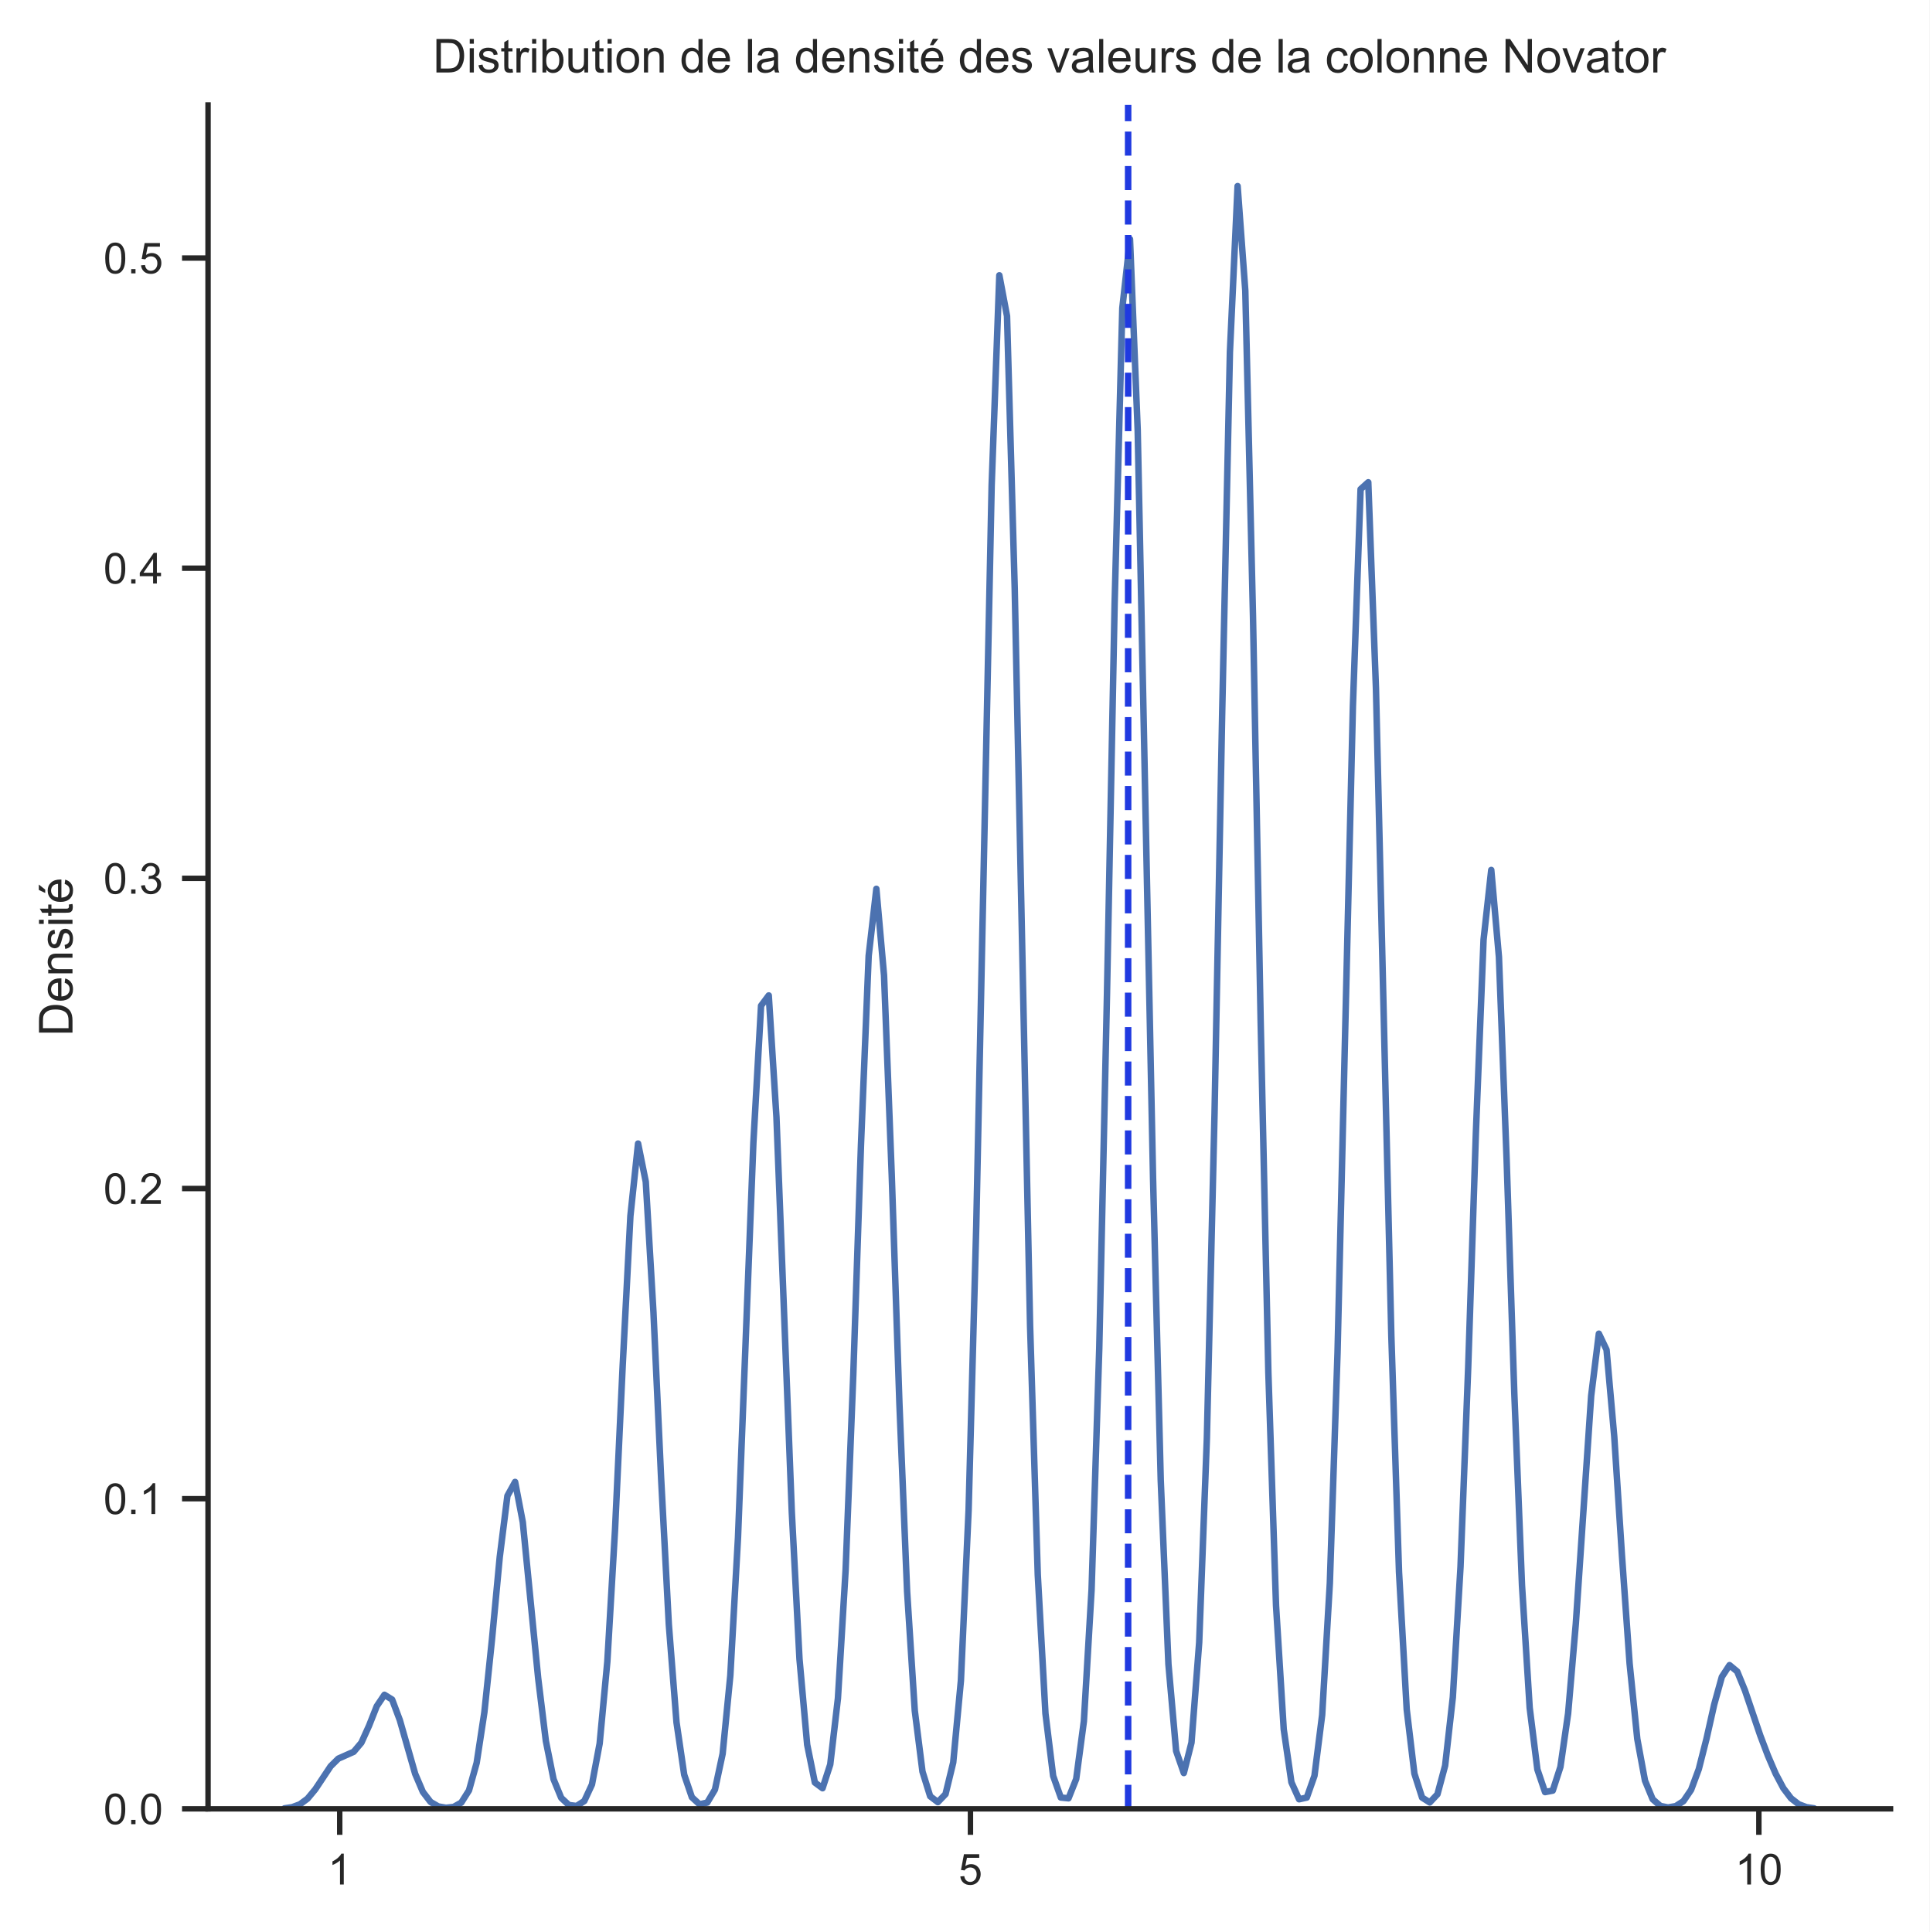
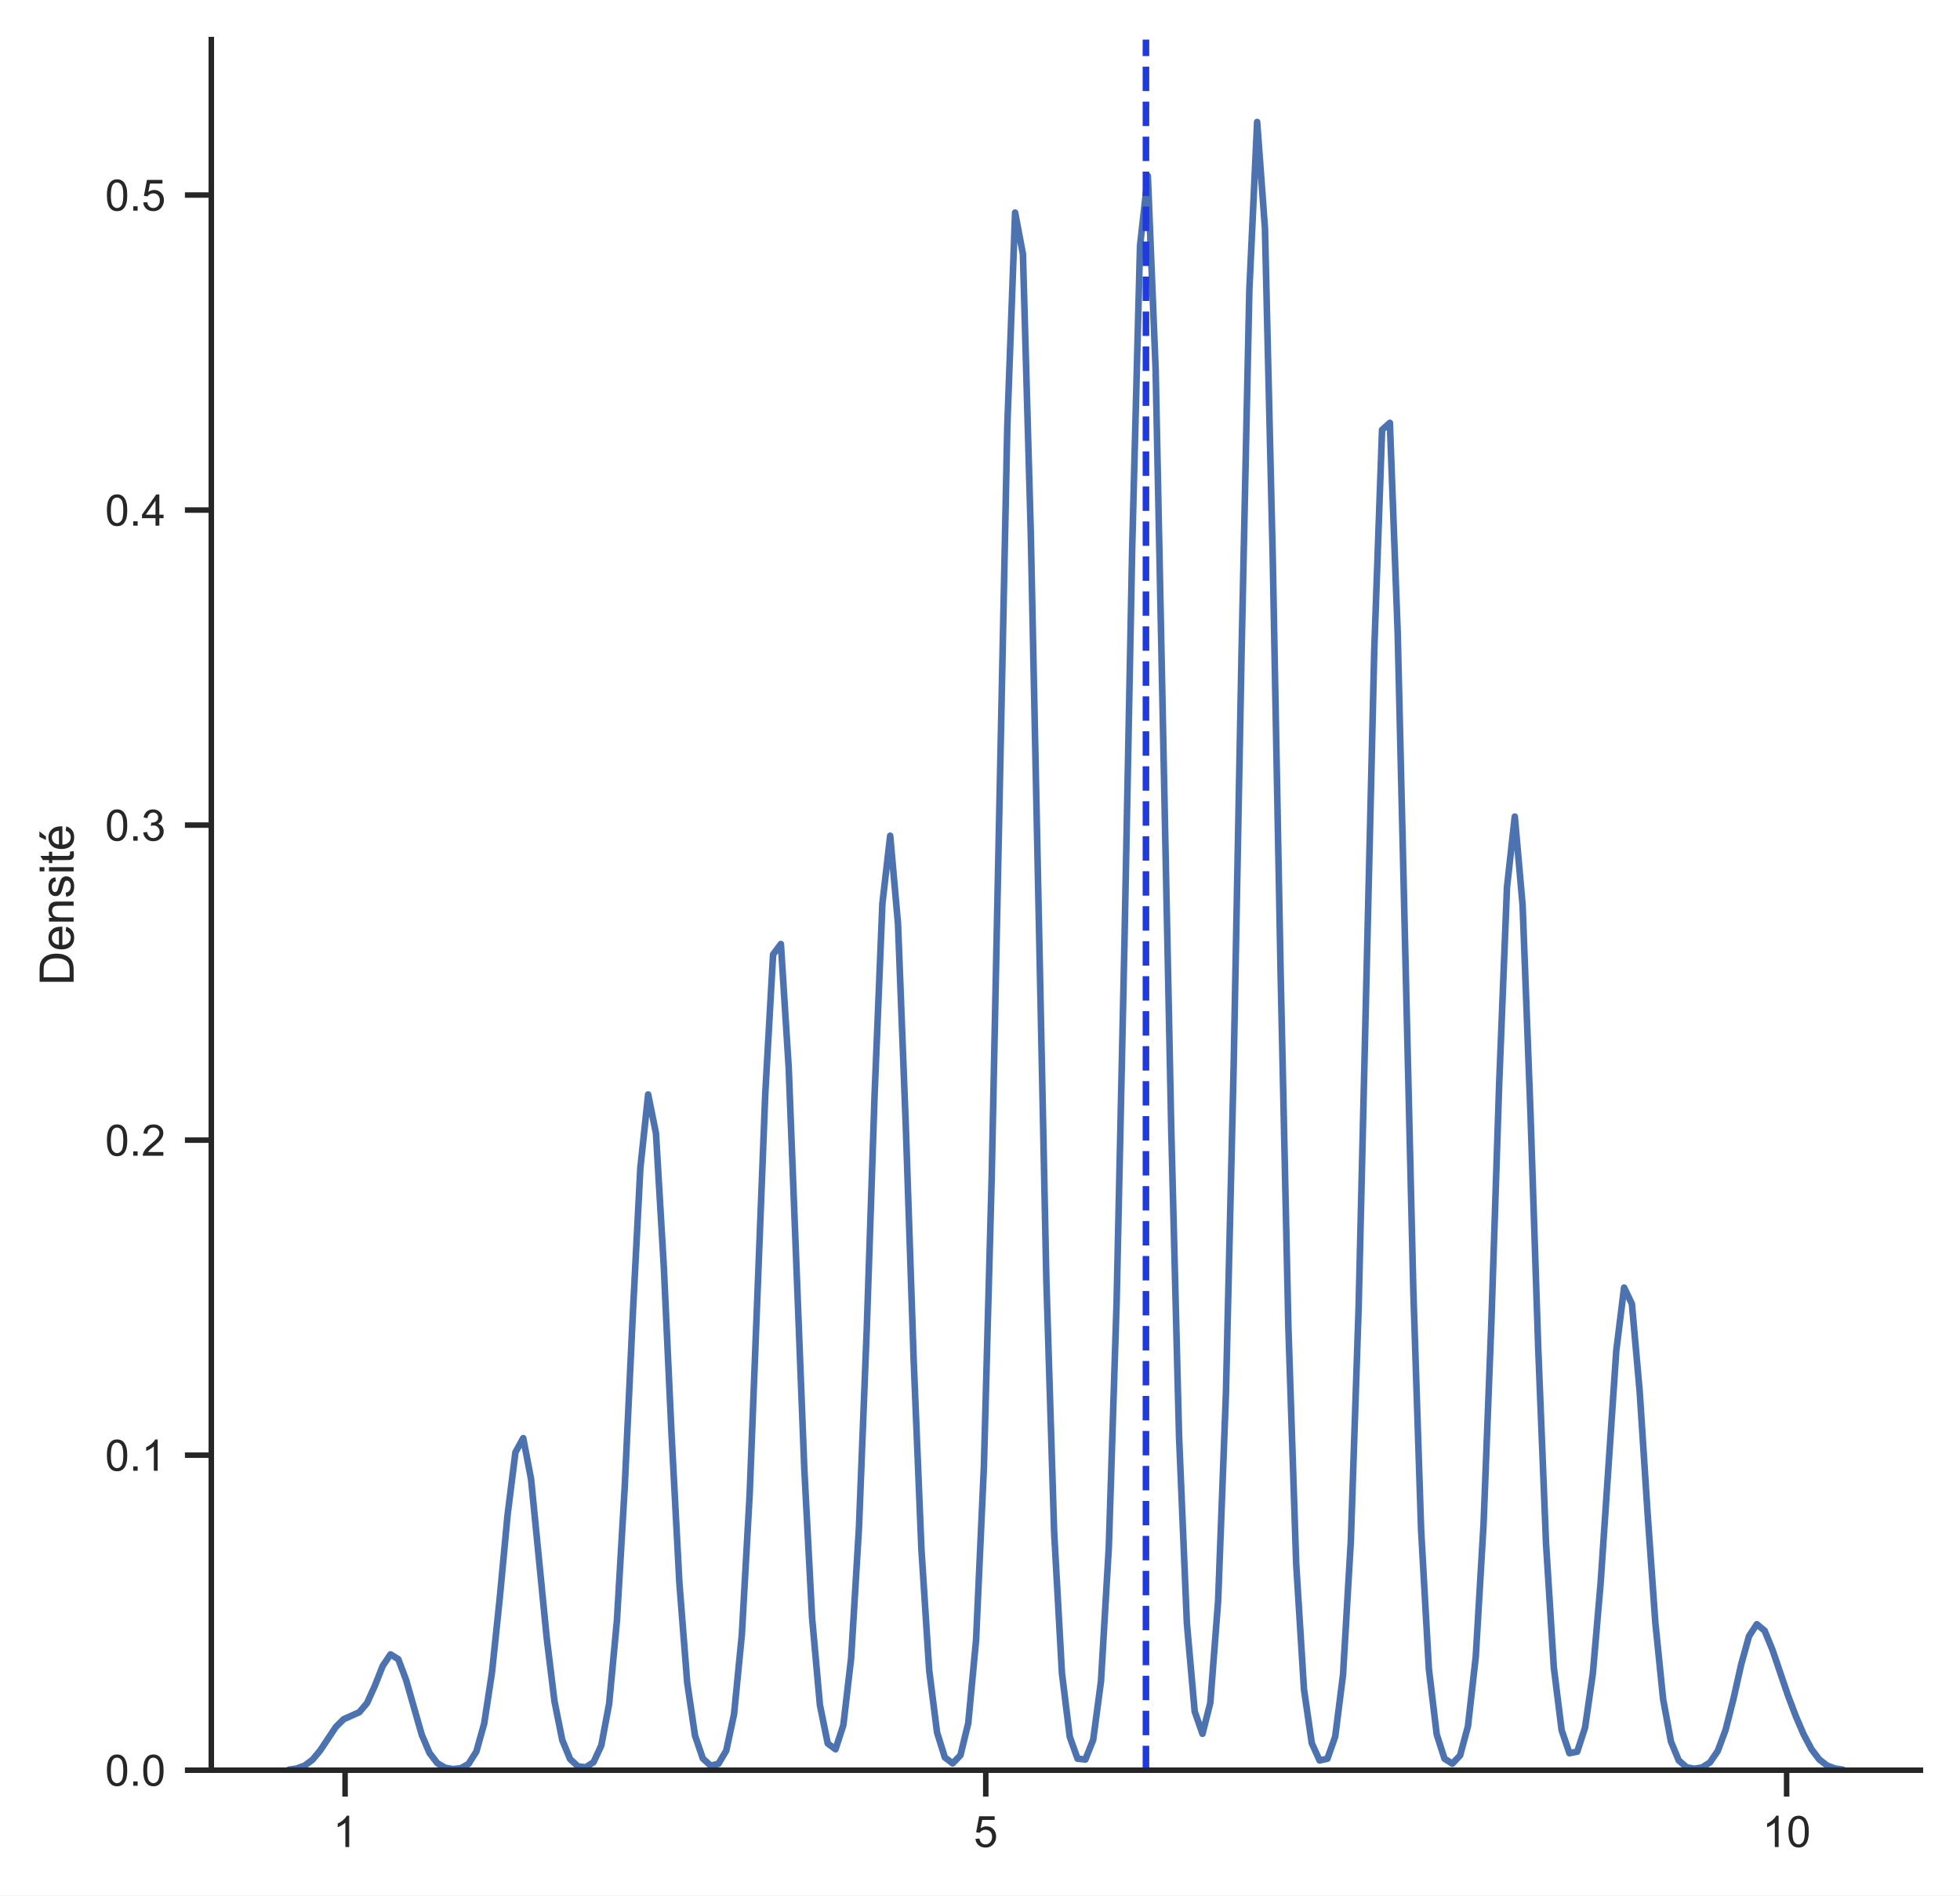
- <svg xmlns="http://www.w3.org/2000/svg" xmlns:xlink="http://www.w3.org/1999/xlink" width="356.254pt" height="356.765pt" viewBox="0 0 356.254 356.765" version="1.1">
+ <svg xmlns="http://www.w3.org/2000/svg" xmlns:xlink="http://www.w3.org/1999/xlink" width="356.254pt" height="344.581pt" viewBox="0 0 356.254 344.581" version="1.1">
  <defs>
    <style type="text/css">*{stroke-linejoin: round; stroke-linecap: butt}</style>
  </defs>
  <g id="figure_1">
    <g id="patch_1">
-       <path d="M -0 356.765  L 356.254 356.765  L 356.254 0  L -0 0  z " style="fill: #ffffff" />
+       <path d="M -0 344.581  L 356.254 344.581  L 356.254 0  L -0 0  z " style="fill: #ffffff" />
    </g>
    <g id="axes_1">
      <g id="patch_2">
-         <path d="M 38.41 334.022  L 349.054 334.022  L 349.054 19.384  L 38.41 19.384  z " style="fill: #ffffff" />
+         <path d="M 38.41 321.838  L 349.054 321.838  L 349.054 7.2  L 38.41 7.2  z " style="fill: #ffffff" />
      </g>
      <g id="matplotlib.axis_1">
        <g id="xtick_1">
          <g id="line2d_1">
            <defs>
-               <path id="mf7c94ade2d" d="M 0 0  L 0 4.8  " style="stroke: #262626" />
+               <path id="mbf7288bf79" d="M 0 0  L 0 4.8  " style="stroke: #262626" />
            </defs>
            <g>
-               <use xlink:href="#mf7c94ade2d" x="62.723" y="334.022" style="fill: #262626; stroke: #262626" />
+               <use xlink:href="#mbf7288bf79" x="62.723" y="321.838" style="fill: #262626; stroke: #262626" />
            </g>
          </g>
          <g id="text_1">
-             <g style="fill: #262626" transform="translate(60.52093 347.9909) scale(0.0792 -0.0792)">
+             <g style="fill: #262626" transform="translate(60.52093 335.8066) scale(0.0792 -0.0792)">
              <defs>
                <path id="ArialMT-31" d="M 2384 0  L 1822 0  L 1822 3584  Q 1619 3391 1289 3197  Q 959 3003 697 2906  L 697 3450  Q 1169 3672 1522 3987  Q 1875 4303 2022 4600  L 2384 4600  L 2384 0  z " transform="scale(0.015625)" />
              </defs>
              <use xlink:href="#ArialMT-31" />
            </g>
          </g>
        </g>
        <g id="xtick_2">
          <g id="line2d_2">
            <g>
-               <use xlink:href="#mf7c94ade2d" x="179.176" y="334.022" style="fill: #262626; stroke: #262626" />
+               <use xlink:href="#mbf7288bf79" x="179.176" y="321.838" style="fill: #262626; stroke: #262626" />
            </g>
          </g>
          <g id="text_2">
-             <g style="fill: #262626" transform="translate(176.9736 347.9909) scale(0.0792 -0.0792)">
+             <g style="fill: #262626" transform="translate(176.9736 335.8066) scale(0.0792 -0.0792)">
              <defs>
                <path id="ArialMT-35" d="M 266 1200  L 856 1250  Q 922 819 1161 601  Q 1400 384 1738 384  Q 2144 384 2425 690  Q 2706 997 2706 1503  Q 2706 1984 2436 2262  Q 2166 2541 1728 2541  Q 1456 2541 1237 2417  Q 1019 2294 894 2097  L 366 2166  L 809 4519  L 3088 4519  L 3088 3981  L 1259 3981  L 1013 2750  Q 1425 3038 1878 3038  Q 2478 3038 2890 2622  Q 3303 2206 3303 1553  Q 3303 931 2941 478  Q 2500 -78 1738 -78  Q 1113 -78 717 272  Q 322 622 266 1200  z " transform="scale(0.015625)" />
              </defs>
              <use xlink:href="#ArialMT-35" />
            </g>
          </g>
        </g>
        <g id="xtick_3">
          <g id="line2d_3">
            <g>
-               <use xlink:href="#mf7c94ade2d" x="324.741" y="334.022" style="fill: #262626; stroke: #262626" />
+               <use xlink:href="#mbf7288bf79" x="324.741" y="321.838" style="fill: #262626; stroke: #262626" />
            </g>
          </g>
          <g id="text_3">
-             <g style="fill: #262626" transform="translate(320.3372 347.9909) scale(0.0792 -0.0792)">
+             <g style="fill: #262626" transform="translate(320.3372 335.8066) scale(0.0792 -0.0792)">
              <defs>
                <path id="ArialMT-30" d="M 266 2259  Q 266 3072 433 3567  Q 600 4063 929 4331  Q 1259 4600 1759 4600  Q 2128 4600 2406 4451  Q 2684 4303 2865 4023  Q 3047 3744 3150 3342  Q 3253 2941 3253 2259  Q 3253 1453 3087 958  Q 2922 463 2592 192  Q 2263 -78 1759 -78  Q 1097 -78 719 397  Q 266 969 266 2259  z M 844 2259  Q 844 1131 1108 757  Q 1372 384 1759 384  Q 2147 384 2411 759  Q 2675 1134 2675 2259  Q 2675 3391 2411 3762  Q 2147 4134 1753 4134  Q 1366 4134 1134 3806  Q 844 3388 844 2259  z " transform="scale(0.015625)" />
              </defs>
              <use xlink:href="#ArialMT-31" />
              <use xlink:href="#ArialMT-30" x="55.615" />
            </g>
          </g>
        </g>
      </g>
      <g id="matplotlib.axis_2">
        <g id="ytick_1">
          <g id="line2d_4">
            <defs>
-               <path id="ma21a611c35" d="M 0 0  L -4.8 0  " style="stroke: #262626" />
+               <path id="mdb43eb46e6" d="M 0 0  L -4.8 0  " style="stroke: #262626" />
            </defs>
            <g>
-               <use xlink:href="#ma21a611c35" x="38.41" y="334.022" style="fill: #262626; stroke: #262626" />
+               <use xlink:href="#mdb43eb46e6" x="38.41" y="321.838" style="fill: #262626; stroke: #262626" />
            </g>
          </g>
          <g id="text_4">
-             <g style="fill: #262626" transform="translate(19.10155 336.8564) scale(0.0792 -0.0792)">
+             <g style="fill: #262626" transform="translate(19.10155 324.6721) scale(0.0792 -0.0792)">
              <defs>
                <path id="ArialMT-2e" d="M 581 0  L 581 641  L 1222 641  L 1222 0  L 581 0  z " transform="scale(0.015625)" />
              </defs>
              <use xlink:href="#ArialMT-30" />
              <use xlink:href="#ArialMT-2e" x="55.615" />
              <use xlink:href="#ArialMT-30" x="83.398" />
            </g>
          </g>
        </g>
        <g id="ytick_2">
          <g id="line2d_5">
            <g>
-               <use xlink:href="#ma21a611c35" x="38.41" y="276.747" style="fill: #262626; stroke: #262626" />
+               <use xlink:href="#mdb43eb46e6" x="38.41" y="264.563" style="fill: #262626; stroke: #262626" />
            </g>
          </g>
          <g id="text_5">
-             <g style="fill: #262626" transform="translate(19.10155 279.5814) scale(0.0792 -0.0792)">
+             <g style="fill: #262626" transform="translate(19.10155 267.3971) scale(0.0792 -0.0792)">
              <use xlink:href="#ArialMT-30" />
              <use xlink:href="#ArialMT-2e" x="55.615" />
              <use xlink:href="#ArialMT-31" x="83.398" />
            </g>
          </g>
        </g>
        <g id="ytick_3">
          <g id="line2d_6">
            <g>
-               <use xlink:href="#ma21a611c35" x="38.41" y="219.472" style="fill: #262626; stroke: #262626" />
+               <use xlink:href="#mdb43eb46e6" x="38.41" y="207.288" style="fill: #262626; stroke: #262626" />
            </g>
          </g>
          <g id="text_6">
-             <g style="fill: #262626" transform="translate(19.10155 222.3064) scale(0.0792 -0.0792)">
+             <g style="fill: #262626" transform="translate(19.10155 210.122) scale(0.0792 -0.0792)">
              <defs>
                <path id="ArialMT-32" d="M 3222 541  L 3222 0  L 194 0  Q 188 203 259 391  Q 375 700 629 1000  Q 884 1300 1366 1694  Q 2113 2306 2375 2664  Q 2638 3022 2638 3341  Q 2638 3675 2398 3904  Q 2159 4134 1775 4134  Q 1369 4134 1125 3890  Q 881 3647 878 3216  L 300 3275  Q 359 3922 746 4261  Q 1134 4600 1788 4600  Q 2447 4600 2831 4234  Q 3216 3869 3216 3328  Q 3216 3053 3103 2787  Q 2991 2522 2730 2228  Q 2469 1934 1863 1422  Q 1356 997 1212 845  Q 1069 694 975 541  L 3222 541  z " transform="scale(0.015625)" />
              </defs>
              <use xlink:href="#ArialMT-30" />
              <use xlink:href="#ArialMT-2e" x="55.615" />
              <use xlink:href="#ArialMT-32" x="83.398" />
            </g>
          </g>
        </g>
        <g id="ytick_4">
          <g id="line2d_7">
            <g>
-               <use xlink:href="#ma21a611c35" x="38.41" y="162.197" style="fill: #262626; stroke: #262626" />
+               <use xlink:href="#mdb43eb46e6" x="38.41" y="150.012" style="fill: #262626; stroke: #262626" />
            </g>
          </g>
          <g id="text_7">
-             <g style="fill: #262626" transform="translate(19.10155 165.0313) scale(0.0792 -0.0792)">
+             <g style="fill: #262626" transform="translate(19.10155 152.847) scale(0.0792 -0.0792)">
              <defs>
                <path id="ArialMT-33" d="M 269 1209  L 831 1284  Q 928 806 1161 595  Q 1394 384 1728 384  Q 2125 384 2398 659  Q 2672 934 2672 1341  Q 2672 1728 2419 1979  Q 2166 2231 1775 2231  Q 1616 2231 1378 2169  L 1441 2663  Q 1497 2656 1531 2656  Q 1891 2656 2178 2843  Q 2466 3031 2466 3422  Q 2466 3731 2256 3934  Q 2047 4138 1716 4138  Q 1388 4138 1169 3931  Q 950 3725 888 3313  L 325 3413  Q 428 3978 793 4289  Q 1159 4600 1703 4600  Q 2078 4600 2393 4439  Q 2709 4278 2876 4000  Q 3044 3722 3044 3409  Q 3044 3113 2884 2869  Q 2725 2625 2413 2481  Q 2819 2388 3044 2092  Q 3269 1797 3269 1353  Q 3269 753 2831 336  Q 2394 -81 1725 -81  Q 1122 -81 723 278  Q 325 638 269 1209  z " transform="scale(0.015625)" />
              </defs>
              <use xlink:href="#ArialMT-30" />
              <use xlink:href="#ArialMT-2e" x="55.615" />
              <use xlink:href="#ArialMT-33" x="83.398" />
            </g>
          </g>
        </g>
        <g id="ytick_5">
          <g id="line2d_8">
            <g>
-               <use xlink:href="#ma21a611c35" x="38.41" y="104.922" style="fill: #262626; stroke: #262626" />
+               <use xlink:href="#mdb43eb46e6" x="38.41" y="92.737" style="fill: #262626; stroke: #262626" />
            </g>
          </g>
          <g id="text_8">
-             <g style="fill: #262626" transform="translate(19.10155 107.7563) scale(0.0792 -0.0792)">
+             <g style="fill: #262626" transform="translate(19.10155 95.57193) scale(0.0792 -0.0792)">
              <defs>
                <path id="ArialMT-34" d="M 2069 0  L 2069 1097  L 81 1097  L 81 1613  L 2172 4581  L 2631 4581  L 2631 1613  L 3250 1613  L 3250 1097  L 2631 1097  L 2631 0  L 2069 0  z M 2069 1613  L 2069 3678  L 634 1613  L 2069 1613  z " transform="scale(0.015625)" />
              </defs>
              <use xlink:href="#ArialMT-30" />
              <use xlink:href="#ArialMT-2e" x="55.615" />
              <use xlink:href="#ArialMT-34" x="83.398" />
            </g>
          </g>
        </g>
        <g id="ytick_6">
          <g id="line2d_9">
            <g>
-               <use xlink:href="#ma21a611c35" x="38.41" y="47.647" style="fill: #262626; stroke: #262626" />
+               <use xlink:href="#mdb43eb46e6" x="38.41" y="35.462" style="fill: #262626; stroke: #262626" />
            </g>
          </g>
          <g id="text_9">
-             <g style="fill: #262626" transform="translate(19.10155 50.48123) scale(0.0792 -0.0792)">
+             <g style="fill: #262626" transform="translate(19.10155 38.29689) scale(0.0792 -0.0792)">
              <use xlink:href="#ArialMT-30" />
              <use xlink:href="#ArialMT-2e" x="55.615" />
              <use xlink:href="#ArialMT-35" x="83.398" />
            </g>
          </g>
        </g>
        <g id="text_10">
-           <g style="fill: #262626" transform="translate(13.38435 191.35) rotate(-90) scale(0.0864 -0.0864)">
+           <g style="fill: #262626" transform="translate(13.38435 179.1656) rotate(-90) scale(0.0864 -0.0864)">
            <defs>
              <path id="ArialMT-44" d="M 494 0  L 494 4581  L 2072 4581  Q 2606 4581 2888 4516  Q 3281 4425 3559 4188  Q 3922 3881 4101 3404  Q 4281 2928 4281 2316  Q 4281 1794 4159 1391  Q 4038 988 3847 723  Q 3656 459 3429 307  Q 3203 156 2883 78  Q 2563 0 2147 0  L 494 0  z M 1100 541  L 2078 541  Q 2531 541 2789 625  Q 3047 709 3200 863  Q 3416 1078 3536 1442  Q 3656 1806 3656 2325  Q 3656 3044 3420 3430  Q 3184 3816 2847 3947  Q 2603 4041 2063 4041  L 1100 4041  L 1100 541  z " transform="scale(0.015625)" />
              <path id="ArialMT-65" d="M 2694 1069  L 3275 997  Q 3138 488 2766 206  Q 2394 -75 1816 -75  Q 1088 -75 661 373  Q 234 822 234 1631  Q 234 2469 665 2931  Q 1097 3394 1784 3394  Q 2450 3394 2872 2941  Q 3294 2488 3294 1666  Q 3294 1616 3291 1516  L 816 1516  Q 847 969 1125 678  Q 1403 388 1819 388  Q 2128 388 2347 550  Q 2566 713 2694 1069  z M 847 1978  L 2700 1978  Q 2663 2397 2488 2606  Q 2219 2931 1791 2931  Q 1403 2931 1139 2672  Q 875 2413 847 1978  z " transform="scale(0.015625)" />
              <path id="ArialMT-6e" d="M 422 0  L 422 3319  L 928 3319  L 928 2847  Q 1294 3394 1984 3394  Q 2284 3394 2536 3286  Q 2788 3178 2913 3003  Q 3038 2828 3088 2588  Q 3119 2431 3119 2041  L 3119 0  L 2556 0  L 2556 2019  Q 2556 2363 2490 2533  Q 2425 2703 2258 2804  Q 2091 2906 1866 2906  Q 1506 2906 1245 2678  Q 984 2450 984 1813  L 984 0  L 422 0  z " transform="scale(0.015625)" />
              <path id="ArialMT-73" d="M 197 991  L 753 1078  Q 800 744 1014 566  Q 1228 388 1613 388  Q 2000 388 2187 545  Q 2375 703 2375 916  Q 2375 1106 2209 1216  Q 2094 1291 1634 1406  Q 1016 1563 777 1677  Q 538 1791 414 1992  Q 291 2194 291 2438  Q 291 2659 392 2848  Q 494 3038 669 3163  Q 800 3259 1026 3326  Q 1253 3394 1513 3394  Q 1903 3394 2198 3281  Q 2494 3169 2634 2976  Q 2775 2784 2828 2463  L 2278 2388  Q 2241 2644 2061 2787  Q 1881 2931 1553 2931  Q 1166 2931 1000 2803  Q 834 2675 834 2503  Q 834 2394 903 2306  Q 972 2216 1119 2156  Q 1203 2125 1616 2013  Q 2213 1853 2448 1751  Q 2684 1650 2818 1456  Q 2953 1263 2953 975  Q 2953 694 2789 445  Q 2625 197 2315 61  Q 2006 -75 1616 -75  Q 969 -75 630 194  Q 291 463 197 991  z " transform="scale(0.015625)" />
              <path id="ArialMT-69" d="M 425 3934  L 425 4581  L 988 4581  L 988 3934  L 425 3934  z M 425 0  L 425 3319  L 988 3319  L 988 0  L 425 0  z " transform="scale(0.015625)" />
              <path id="ArialMT-74" d="M 1650 503  L 1731 6  Q 1494 -44 1306 -44  Q 1000 -44 831 53  Q 663 150 594 308  Q 525 466 525 972  L 525 2881  L 113 2881  L 113 3319  L 525 3319  L 525 4141  L 1084 4478  L 1084 3319  L 1650 3319  L 1650 2881  L 1084 2881  L 1084 941  Q 1084 700 1114 631  Q 1144 563 1211 522  Q 1278 481 1403 481  Q 1497 481 1650 503  z " transform="scale(0.015625)" />
              <path id="ArialMT-e9" d="M 2694 1069  L 3275 997  Q 3138 488 2766 206  Q 2394 -75 1816 -75  Q 1088 -75 661 373  Q 234 822 234 1631  Q 234 2469 665 2931  Q 1097 3394 1784 3394  Q 2450 3394 2872 2941  Q 3294 2488 3294 1666  Q 3294 1616 3291 1516  L 816 1516  Q 847 969 1125 678  Q 1403 388 1819 388  Q 2128 388 2347 550  Q 2566 713 2694 1069  z M 847 1978  L 2700 1978  Q 2663 2397 2488 2606  Q 2219 2931 1791 2931  Q 1403 2931 1139 2672  Q 875 2413 847 1978  z M 1454 3731  L 1869 4606  L 2607 4606  L 1919 3731  L 1454 3731  z " transform="scale(0.015625)" />
            </defs>
            <use xlink:href="#ArialMT-44" />
            <use xlink:href="#ArialMT-65" x="72.217" />
            <use xlink:href="#ArialMT-6e" x="127.832" />
            <use xlink:href="#ArialMT-73" x="183.447" />
            <use xlink:href="#ArialMT-69" x="233.447" />
            <use xlink:href="#ArialMT-74" x="255.664" />
            <use xlink:href="#ArialMT-e9" x="283.447" />
          </g>
        </g>
      </g>
      <g id="line2d_10">
-         <path d="M 52.531 333.926  L 53.95 333.713  L 55.369 333.189  L 56.788 332.135  L 58.207 330.427  L 61.045 326.156  L 62.464 324.749  L 65.303 323.488  L 66.722 321.805  L 68.141 318.666  L 69.56 315.07  L 70.979 312.963  L 72.398 313.844  L 73.817 317.631  L 76.655 327.565  L 78.075 330.899  L 79.494 332.751  L 80.913 333.574  L 82.332 333.821  L 83.751 333.67  L 85.17 332.874  L 86.589 330.624  L 88.008 325.534  L 89.427 316.209  L 90.847 302.623  L 92.266 287.538  L 93.685 276.221  L 95.104 273.656  L 96.523 281.071  L 99.361 309.882  L 100.78 321.475  L 102.199 328.543  L 103.619 331.999  L 105.038 333.322  L 106.457 333.493  L 107.876 332.582  L 109.295 329.524  L 110.714 321.962  L 112.133 306.828  L 113.552 282.517  L 114.972 252.088  L 116.391 224.548  L 117.81 211.169  L 119.229 218.226  L 120.648 242.351  L 122.067 273.069  L 123.486 299.981  L 124.905 318.054  L 126.324 327.723  L 127.744 331.889  L 129.163 333.193  L 130.582 332.861  L 132.001 330.473  L 133.42 323.856  L 134.839 309.398  L 136.258 283.908  L 139.096 211.034  L 140.516 185.717  L 141.935 183.818  L 143.354 206.249  L 146.192 279.234  L 147.611 306.379  L 149.03 322.172  L 150.449 329.165  L 151.868 330.216  L 153.288 325.83  L 154.707 313.621  L 156.126 289.937  L 157.545 253.792  L 158.964 211.359  L 160.383 176.506  L 161.802 164.132  L 163.221 180.121  L 164.64 216.925  L 166.06 259.191  L 167.479 293.857  L 168.898 315.912  L 170.317 327.141  L 171.736 331.701  L 173.155 332.782  L 174.574 331.306  L 175.993 325.463  L 177.412 310.356  L 178.832 278.915  L 180.251 226.233  L 183.089 89.674  L 184.508 50.836  L 185.927 58.368  L 187.346 108.657  L 190.184 244.769  L 191.604 290.785  L 193.023 316.419  L 194.442 327.939  L 195.861 331.935  L 197.28 332.077  L 198.699 328.512  L 200.118 317.843  L 201.537 293.569  L 202.957 249.001  L 204.376 183.934  L 205.795 111.487  L 207.214 56.895  L 208.633 44.16  L 210.052 79.378  L 212.89 217.574  L 214.309 273.373  L 215.729 307.312  L 217.148 323.336  L 218.567 327.41  L 219.986 321.787  L 221.405 303.319  L 222.824 265.648  L 224.243 205.539  L 225.662 131.16  L 227.081 64.993  L 228.501 34.363  L 229.92 53.68  L 231.339 113.741  L 232.758 188.645  L 234.177 253.438  L 235.596 296.503  L 237.015 319.336  L 238.434 329.113  L 239.853 332.255  L 241.273 331.939  L 242.692 327.909  L 244.111 316.679  L 245.53 292.332  L 246.949 249.81  L 249.787 130.421  L 251.206 90.338  L 252.625 89.056  L 254.045 127.191  L 256.883 246.66  L 258.302 290.317  L 259.721 315.653  L 261.14 327.51  L 262.559 331.939  L 263.978 332.837  L 265.397 331.332  L 266.817 326.035  L 268.236 313.423  L 269.655 289.315  L 271.074 252.518  L 272.493 209.221  L 273.912 173.518  L 275.331 160.648  L 276.75 176.728  L 278.17 214.163  L 279.589 257.309  L 281.008 292.777  L 282.427 315.358  L 283.846 326.746  L 285.265 330.929  L 286.684 330.655  L 288.103 326.276  L 289.522 316.404  L 290.942 299.863  L 293.78 257.745  L 295.199 246.279  L 296.618 249.249  L 298.037 265.231  L 299.456 287.137  L 300.875 307.182  L 302.294 321.117  L 303.714 328.81  L 305.133 332.248  L 306.552 333.486  L 307.971 333.766  L 309.39 333.522  L 310.809 332.61  L 312.228 330.519  L 313.647 326.694  L 315.066 321.106  L 316.486 314.782  L 317.905 309.656  L 319.324 307.483  L 320.743 308.663  L 322.162 312.127  L 325 320.484  L 326.419 324.223  L 327.838 327.525  L 329.258 330.201  L 330.677 332.076  L 332.096 333.176  L 333.515 333.71  L 334.934 333.925  L 334.934 333.925  " clip-path="url(#p7399f8a0ae)" style="fill: none; stroke: #4c72b0; stroke-width: 1.2; stroke-linecap: round" />
+         <path d="M 52.531 321.741  L 53.95 321.528  L 55.369 321.004  L 56.788 319.95  L 58.207 318.243  L 61.045 313.972  L 62.464 312.565  L 65.303 311.304  L 66.722 309.621  L 68.141 306.481  L 69.56 302.886  L 70.979 300.779  L 72.398 301.66  L 73.817 305.446  L 76.655 315.38  L 78.075 318.715  L 79.494 320.567  L 80.913 321.39  L 82.332 321.637  L 83.751 321.485  L 85.17 320.69  L 86.589 318.44  L 88.008 313.349  L 89.427 304.024  L 90.847 290.439  L 92.266 275.353  L 93.685 264.037  L 95.104 261.472  L 96.523 268.886  L 99.361 297.697  L 100.78 309.291  L 102.199 316.358  L 103.619 319.814  L 105.038 321.138  L 106.457 321.309  L 107.876 320.398  L 109.295 317.34  L 110.714 309.778  L 112.133 294.644  L 113.552 270.333  L 114.972 239.903  L 116.391 212.364  L 117.81 198.984  L 119.229 206.042  L 120.648 230.167  L 122.067 260.884  L 123.486 287.797  L 124.905 305.869  L 126.324 315.538  L 127.744 319.705  L 129.163 321.008  L 130.582 320.677  L 132.001 318.289  L 133.42 311.671  L 134.839 297.213  L 136.258 271.723  L 139.096 198.85  L 140.516 173.532  L 141.935 171.633  L 143.354 194.065  L 146.192 267.05  L 147.611 294.195  L 149.03 309.988  L 150.449 316.98  L 151.868 318.031  L 153.288 313.646  L 154.707 301.437  L 156.126 277.753  L 157.545 241.607  L 158.964 199.175  L 160.383 164.321  L 161.802 151.947  L 163.221 167.937  L 164.64 204.741  L 166.06 247.007  L 167.479 281.673  L 168.898 303.727  L 170.317 314.957  L 171.736 319.517  L 173.155 320.598  L 174.574 319.122  L 175.993 313.279  L 177.412 298.171  L 178.832 266.731  L 180.251 214.048  L 183.089 77.489  L 184.508 38.652  L 185.927 46.184  L 187.346 96.472  L 190.184 232.584  L 191.604 278.601  L 193.023 304.235  L 194.442 315.754  L 195.861 319.75  L 197.28 319.892  L 198.699 316.328  L 200.118 305.658  L 201.537 281.384  L 202.957 236.817  L 204.376 171.75  L 205.795 99.303  L 207.214 44.71  L 208.633 31.975  L 210.052 67.193  L 212.89 205.389  L 214.309 261.188  L 215.729 295.128  L 217.148 311.152  L 218.567 315.226  L 219.986 309.602  L 221.405 291.134  L 222.824 253.464  L 224.243 193.354  L 225.662 118.975  L 227.081 52.809  L 228.501 22.178  L 229.92 41.496  L 231.339 101.557  L 232.758 176.46  L 234.177 241.254  L 235.596 284.318  L 237.015 307.152  L 238.434 316.929  L 239.853 320.071  L 241.273 319.754  L 242.692 315.724  L 244.111 304.494  L 245.53 280.148  L 246.949 237.626  L 249.787 118.237  L 251.206 78.153  L 252.625 76.871  L 254.045 115.007  L 256.883 234.475  L 258.302 278.133  L 259.721 303.469  L 261.14 315.326  L 262.559 319.755  L 263.978 320.652  L 265.397 319.147  L 266.817 313.85  L 268.236 301.239  L 269.655 277.131  L 271.074 240.334  L 272.493 197.037  L 273.912 161.334  L 275.331 148.464  L 276.75 164.544  L 278.17 201.979  L 279.589 245.125  L 281.008 280.593  L 282.427 303.173  L 283.846 314.561  L 285.265 318.745  L 286.684 318.471  L 288.103 314.092  L 289.522 304.219  L 290.942 287.679  L 293.78 245.56  L 295.199 234.095  L 296.618 237.065  L 298.037 253.047  L 299.456 274.952  L 300.875 294.998  L 302.294 308.933  L 303.714 316.625  L 305.133 320.064  L 306.552 321.302  L 307.971 321.582  L 309.39 321.338  L 310.809 320.425  L 312.228 318.335  L 313.647 314.51  L 315.066 308.921  L 316.486 302.598  L 317.905 297.471  L 319.324 295.298  L 320.743 296.479  L 322.162 299.943  L 325 308.299  L 326.419 312.039  L 327.838 315.341  L 329.258 318.016  L 330.677 319.891  L 332.096 320.991  L 333.515 321.526  L 334.934 321.741  L 334.934 321.741  " clip-path="url(#pfada72e7cb)" style="fill: none; stroke: #4c72b0; stroke-width: 1.2; stroke-linecap: round" />
      </g>
      <g id="line2d_11">
-         <path d="M 208.289 334.022  L 208.289 19.384  " clip-path="url(#p7399f8a0ae)" style="fill: none; stroke-dasharray: 4.44,1.92; stroke-dashoffset: 0; stroke: #203ae0; stroke-width: 1.2" />
+         <path d="M 208.289 321.838  L 208.289 7.2  " clip-path="url(#pfada72e7cb)" style="fill: none; stroke-dasharray: 4.44,1.92; stroke-dashoffset: 0; stroke: #203ae0; stroke-width: 1.2" />
      </g>
      <g id="patch_3">
-         <path d="M 38.41 334.022  L 38.41 19.384  " style="fill: none; stroke: #262626; stroke-linejoin: miter; stroke-linecap: square" />
+         <path d="M 38.41 321.838  L 38.41 7.2  " style="fill: none; stroke: #262626; stroke-linejoin: miter; stroke-linecap: square" />
      </g>
      <g id="patch_4">
-         <path d="M 38.41 334.022  L 349.054 334.022  " style="fill: none; stroke: #262626; stroke-linejoin: miter; stroke-linecap: square" />
-       </g>
-       <g id="text_11">
-         <g style="fill: #262626" transform="translate(79.91378 13.38435) scale(0.0864 -0.0864)">
-           <defs>
-             <path id="ArialMT-72" d="M 416 0  L 416 3319  L 922 3319  L 922 2816  Q 1116 3169 1280 3281  Q 1444 3394 1641 3394  Q 1925 3394 2219 3213  L 2025 2691  Q 1819 2813 1613 2813  Q 1428 2813 1281 2702  Q 1134 2591 1072 2394  Q 978 2094 978 1738  L 978 0  L 416 0  z " transform="scale(0.015625)" />
-             <path id="ArialMT-62" d="M 941 0  L 419 0  L 419 4581  L 981 4581  L 981 2947  Q 1338 3394 1891 3394  Q 2197 3394 2470 3270  Q 2744 3147 2920 2923  Q 3097 2700 3197 2384  Q 3297 2069 3297 1709  Q 3297 856 2875 390  Q 2453 -75 1863 -75  Q 1275 -75 941 416  L 941 0  z M 934 1684  Q 934 1088 1097 822  Q 1363 388 1816 388  Q 2184 388 2453 708  Q 2722 1028 2722 1663  Q 2722 2313 2464 2622  Q 2206 2931 1841 2931  Q 1472 2931 1203 2611  Q 934 2291 934 1684  z " transform="scale(0.015625)" />
-             <path id="ArialMT-75" d="M 2597 0  L 2597 488  Q 2209 -75 1544 -75  Q 1250 -75 995 37  Q 741 150 617 320  Q 494 491 444 738  Q 409 903 409 1263  L 409 3319  L 972 3319  L 972 1478  Q 972 1038 1006 884  Q 1059 663 1231 536  Q 1403 409 1656 409  Q 1909 409 2131 539  Q 2353 669 2445 892  Q 2538 1116 2538 1541  L 2538 3319  L 3100 3319  L 3100 0  L 2597 0  z " transform="scale(0.015625)" />
-             <path id="ArialMT-6f" d="M 213 1659  Q 213 2581 725 3025  Q 1153 3394 1769 3394  Q 2453 3394 2887 2945  Q 3322 2497 3322 1706  Q 3322 1066 3130 698  Q 2938 331 2570 128  Q 2203 -75 1769 -75  Q 1072 -75 642 372  Q 213 819 213 1659  z M 791 1659  Q 791 1022 1069 705  Q 1347 388 1769 388  Q 2188 388 2466 706  Q 2744 1025 2744 1678  Q 2744 2294 2464 2611  Q 2184 2928 1769 2928  Q 1347 2928 1069 2612  Q 791 2297 791 1659  z " transform="scale(0.015625)" />
-             <path id="ArialMT-20" transform="scale(0.015625)" />
-             <path id="ArialMT-64" d="M 2575 0  L 2575 419  Q 2259 -75 1647 -75  Q 1250 -75 917 144  Q 584 363 401 755  Q 219 1147 219 1656  Q 219 2153 384 2558  Q 550 2963 881 3178  Q 1213 3394 1622 3394  Q 1922 3394 2156 3267  Q 2391 3141 2538 2938  L 2538 4581  L 3097 4581  L 3097 0  L 2575 0  z M 797 1656  Q 797 1019 1065 703  Q 1334 388 1700 388  Q 2069 388 2326 689  Q 2584 991 2584 1609  Q 2584 2291 2321 2609  Q 2059 2928 1675 2928  Q 1300 2928 1048 2622  Q 797 2316 797 1656  z " transform="scale(0.015625)" />
-             <path id="ArialMT-6c" d="M 409 0  L 409 4581  L 972 4581  L 972 0  L 409 0  z " transform="scale(0.015625)" />
-             <path id="ArialMT-61" d="M 2588 409  Q 2275 144 1986 34  Q 1697 -75 1366 -75  Q 819 -75 525 192  Q 231 459 231 875  Q 231 1119 342 1320  Q 453 1522 633 1644  Q 813 1766 1038 1828  Q 1203 1872 1538 1913  Q 2219 1994 2541 2106  Q 2544 2222 2544 2253  Q 2544 2597 2384 2738  Q 2169 2928 1744 2928  Q 1347 2928 1158 2789  Q 969 2650 878 2297  L 328 2372  Q 403 2725 575 2942  Q 747 3159 1072 3276  Q 1397 3394 1825 3394  Q 2250 3394 2515 3294  Q 2781 3194 2906 3042  Q 3031 2891 3081 2659  Q 3109 2516 3109 2141  L 3109 1391  Q 3109 606 3145 398  Q 3181 191 3288 0  L 2700 0  Q 2613 175 2588 409  z M 2541 1666  Q 2234 1541 1622 1453  Q 1275 1403 1131 1340  Q 988 1278 909 1158  Q 831 1038 831 891  Q 831 666 1001 516  Q 1172 366 1500 366  Q 1825 366 2078 508  Q 2331 650 2450 897  Q 2541 1088 2541 1459  L 2541 1666  z " transform="scale(0.015625)" />
-             <path id="ArialMT-76" d="M 1344 0  L 81 3319  L 675 3319  L 1388 1331  Q 1503 1009 1600 663  Q 1675 925 1809 1294  L 2547 3319  L 3125 3319  L 1869 0  L 1344 0  z " transform="scale(0.015625)" />
-             <path id="ArialMT-63" d="M 2588 1216  L 3141 1144  Q 3050 572 2676 248  Q 2303 -75 1759 -75  Q 1078 -75 664 370  Q 250 816 250 1647  Q 250 2184 428 2587  Q 606 2991 970 3192  Q 1334 3394 1763 3394  Q 2303 3394 2647 3120  Q 2991 2847 3088 2344  L 2541 2259  Q 2463 2594 2264 2762  Q 2066 2931 1784 2931  Q 1359 2931 1093 2626  Q 828 2322 828 1663  Q 828 994 1084 691  Q 1341 388 1753 388  Q 2084 388 2306 591  Q 2528 794 2588 1216  z " transform="scale(0.015625)" />
-             <path id="ArialMT-4e" d="M 488 0  L 488 4581  L 1109 4581  L 3516 984  L 3516 4581  L 4097 4581  L 4097 0  L 3475 0  L 1069 3600  L 1069 0  L 488 0  z " transform="scale(0.015625)" />
-           </defs>
-           <use xlink:href="#ArialMT-44" />
-           <use xlink:href="#ArialMT-69" x="72.217" />
-           <use xlink:href="#ArialMT-73" x="94.434" />
-           <use xlink:href="#ArialMT-74" x="144.434" />
-           <use xlink:href="#ArialMT-72" x="172.217" />
-           <use xlink:href="#ArialMT-69" x="205.518" />
-           <use xlink:href="#ArialMT-62" x="227.734" />
-           <use xlink:href="#ArialMT-75" x="283.35" />
-           <use xlink:href="#ArialMT-74" x="338.965" />
-           <use xlink:href="#ArialMT-69" x="366.748" />
-           <use xlink:href="#ArialMT-6f" x="388.965" />
-           <use xlink:href="#ArialMT-6e" x="444.58" />
-           <use xlink:href="#ArialMT-20" x="500.195" />
-           <use xlink:href="#ArialMT-64" x="527.979" />
-           <use xlink:href="#ArialMT-65" x="583.594" />
-           <use xlink:href="#ArialMT-20" x="639.209" />
-           <use xlink:href="#ArialMT-6c" x="666.992" />
-           <use xlink:href="#ArialMT-61" x="689.209" />
-           <use xlink:href="#ArialMT-20" x="744.824" />
-           <use xlink:href="#ArialMT-64" x="772.607" />
-           <use xlink:href="#ArialMT-65" x="828.223" />
-           <use xlink:href="#ArialMT-6e" x="883.838" />
-           <use xlink:href="#ArialMT-73" x="939.453" />
-           <use xlink:href="#ArialMT-69" x="989.453" />
-           <use xlink:href="#ArialMT-74" x="1011.67" />
-           <use xlink:href="#ArialMT-e9" x="1039.453" />
-           <use xlink:href="#ArialMT-20" x="1095.068" />
-           <use xlink:href="#ArialMT-64" x="1122.852" />
-           <use xlink:href="#ArialMT-65" x="1178.467" />
-           <use xlink:href="#ArialMT-73" x="1234.082" />
-           <use xlink:href="#ArialMT-20" x="1284.082" />
-           <use xlink:href="#ArialMT-76" x="1311.865" />
-           <use xlink:href="#ArialMT-61" x="1361.865" />
-           <use xlink:href="#ArialMT-6c" x="1417.48" />
-           <use xlink:href="#ArialMT-65" x="1439.697" />
-           <use xlink:href="#ArialMT-75" x="1495.312" />
-           <use xlink:href="#ArialMT-72" x="1550.928" />
-           <use xlink:href="#ArialMT-73" x="1584.229" />
-           <use xlink:href="#ArialMT-20" x="1634.229" />
-           <use xlink:href="#ArialMT-64" x="1662.012" />
-           <use xlink:href="#ArialMT-65" x="1717.627" />
-           <use xlink:href="#ArialMT-20" x="1773.242" />
-           <use xlink:href="#ArialMT-6c" x="1801.025" />
-           <use xlink:href="#ArialMT-61" x="1823.242" />
-           <use xlink:href="#ArialMT-20" x="1878.857" />
-           <use xlink:href="#ArialMT-63" x="1906.641" />
-           <use xlink:href="#ArialMT-6f" x="1956.641" />
-           <use xlink:href="#ArialMT-6c" x="2012.256" />
-           <use xlink:href="#ArialMT-6f" x="2034.473" />
-           <use xlink:href="#ArialMT-6e" x="2090.088" />
-           <use xlink:href="#ArialMT-6e" x="2145.703" />
-           <use xlink:href="#ArialMT-65" x="2201.318" />
-           <use xlink:href="#ArialMT-20" x="2256.934" />
-           <use xlink:href="#ArialMT-4e" x="2284.717" />
-           <use xlink:href="#ArialMT-6f" x="2356.934" />
-           <use xlink:href="#ArialMT-76" x="2412.549" />
-           <use xlink:href="#ArialMT-61" x="2462.549" />
-           <use xlink:href="#ArialMT-74" x="2518.164" />
-           <use xlink:href="#ArialMT-6f" x="2545.947" />
-           <use xlink:href="#ArialMT-72" x="2601.562" />
-         </g>
+         <path d="M 38.41 321.838  L 349.054 321.838  " style="fill: none; stroke: #262626; stroke-linejoin: miter; stroke-linecap: square" />
      </g>
    </g>
  </g>
  <defs>
-     <clipPath id="p7399f8a0ae">
-       <rect x="38.41" y="19.384" width="310.644" height="314.638" />
+     <clipPath id="pfada72e7cb">
+       <rect x="38.41" y="7.2" width="310.644" height="314.638" />
    </clipPath>
  </defs>
</svg>
